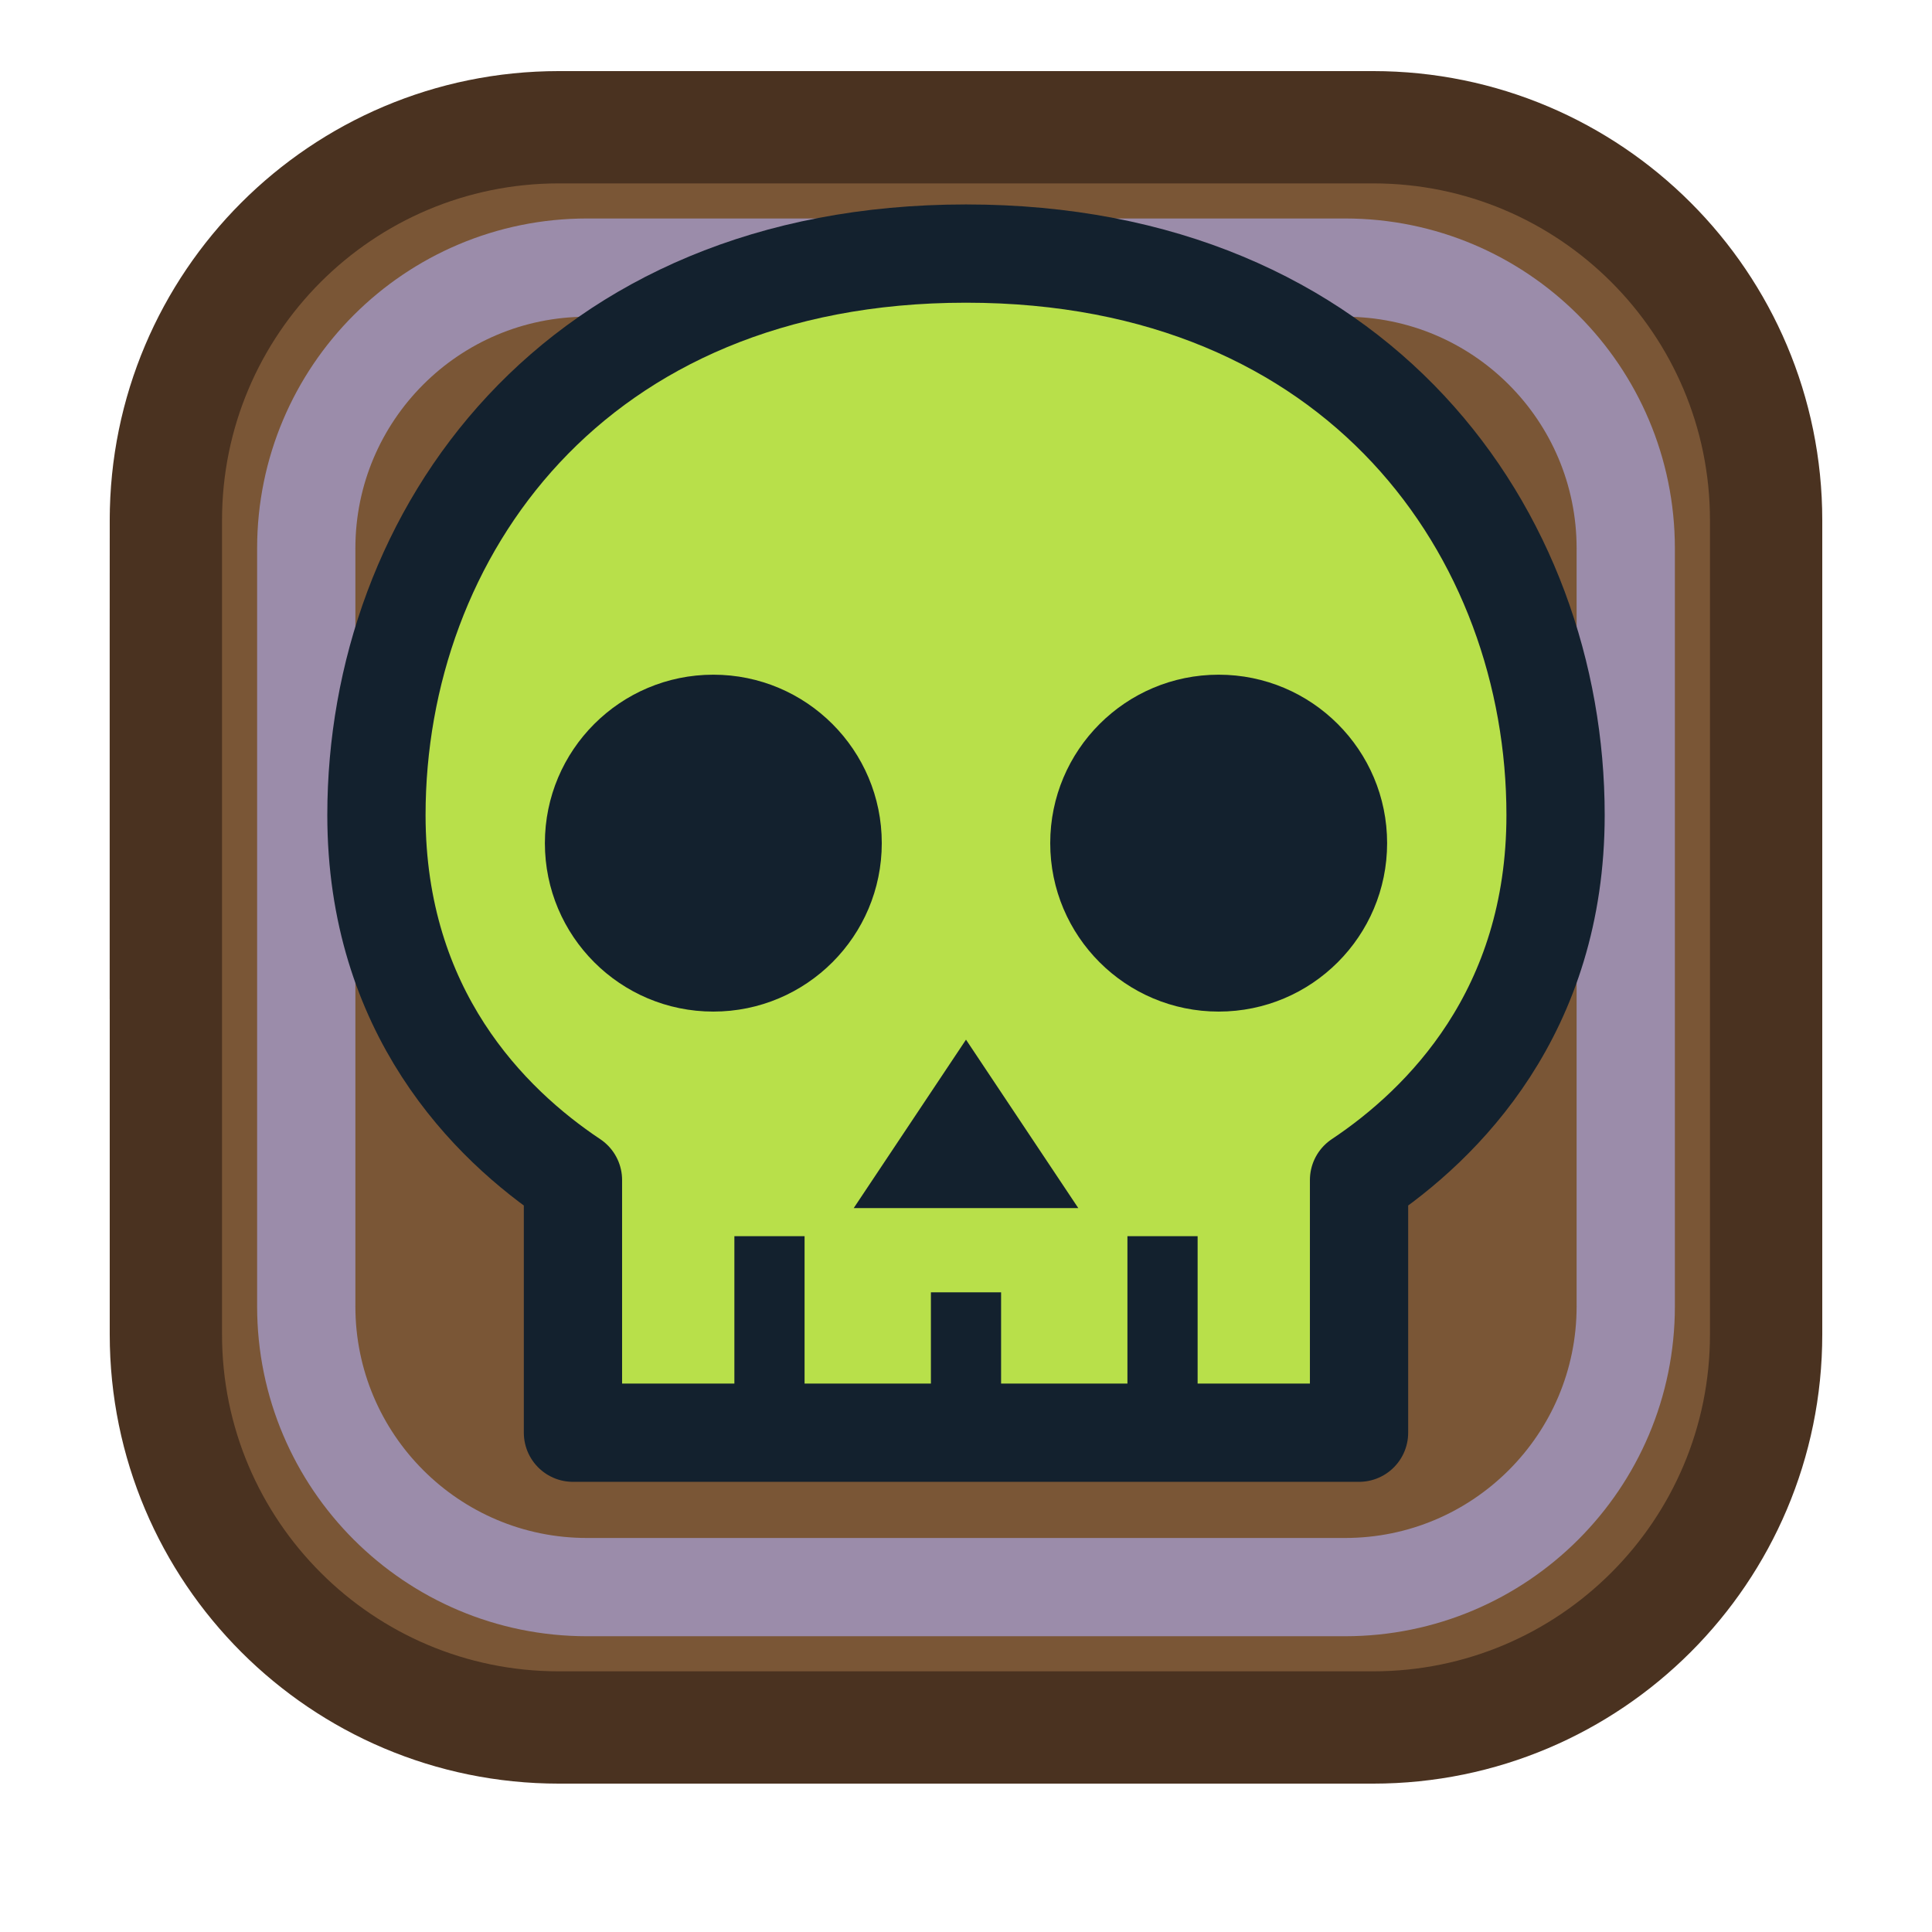
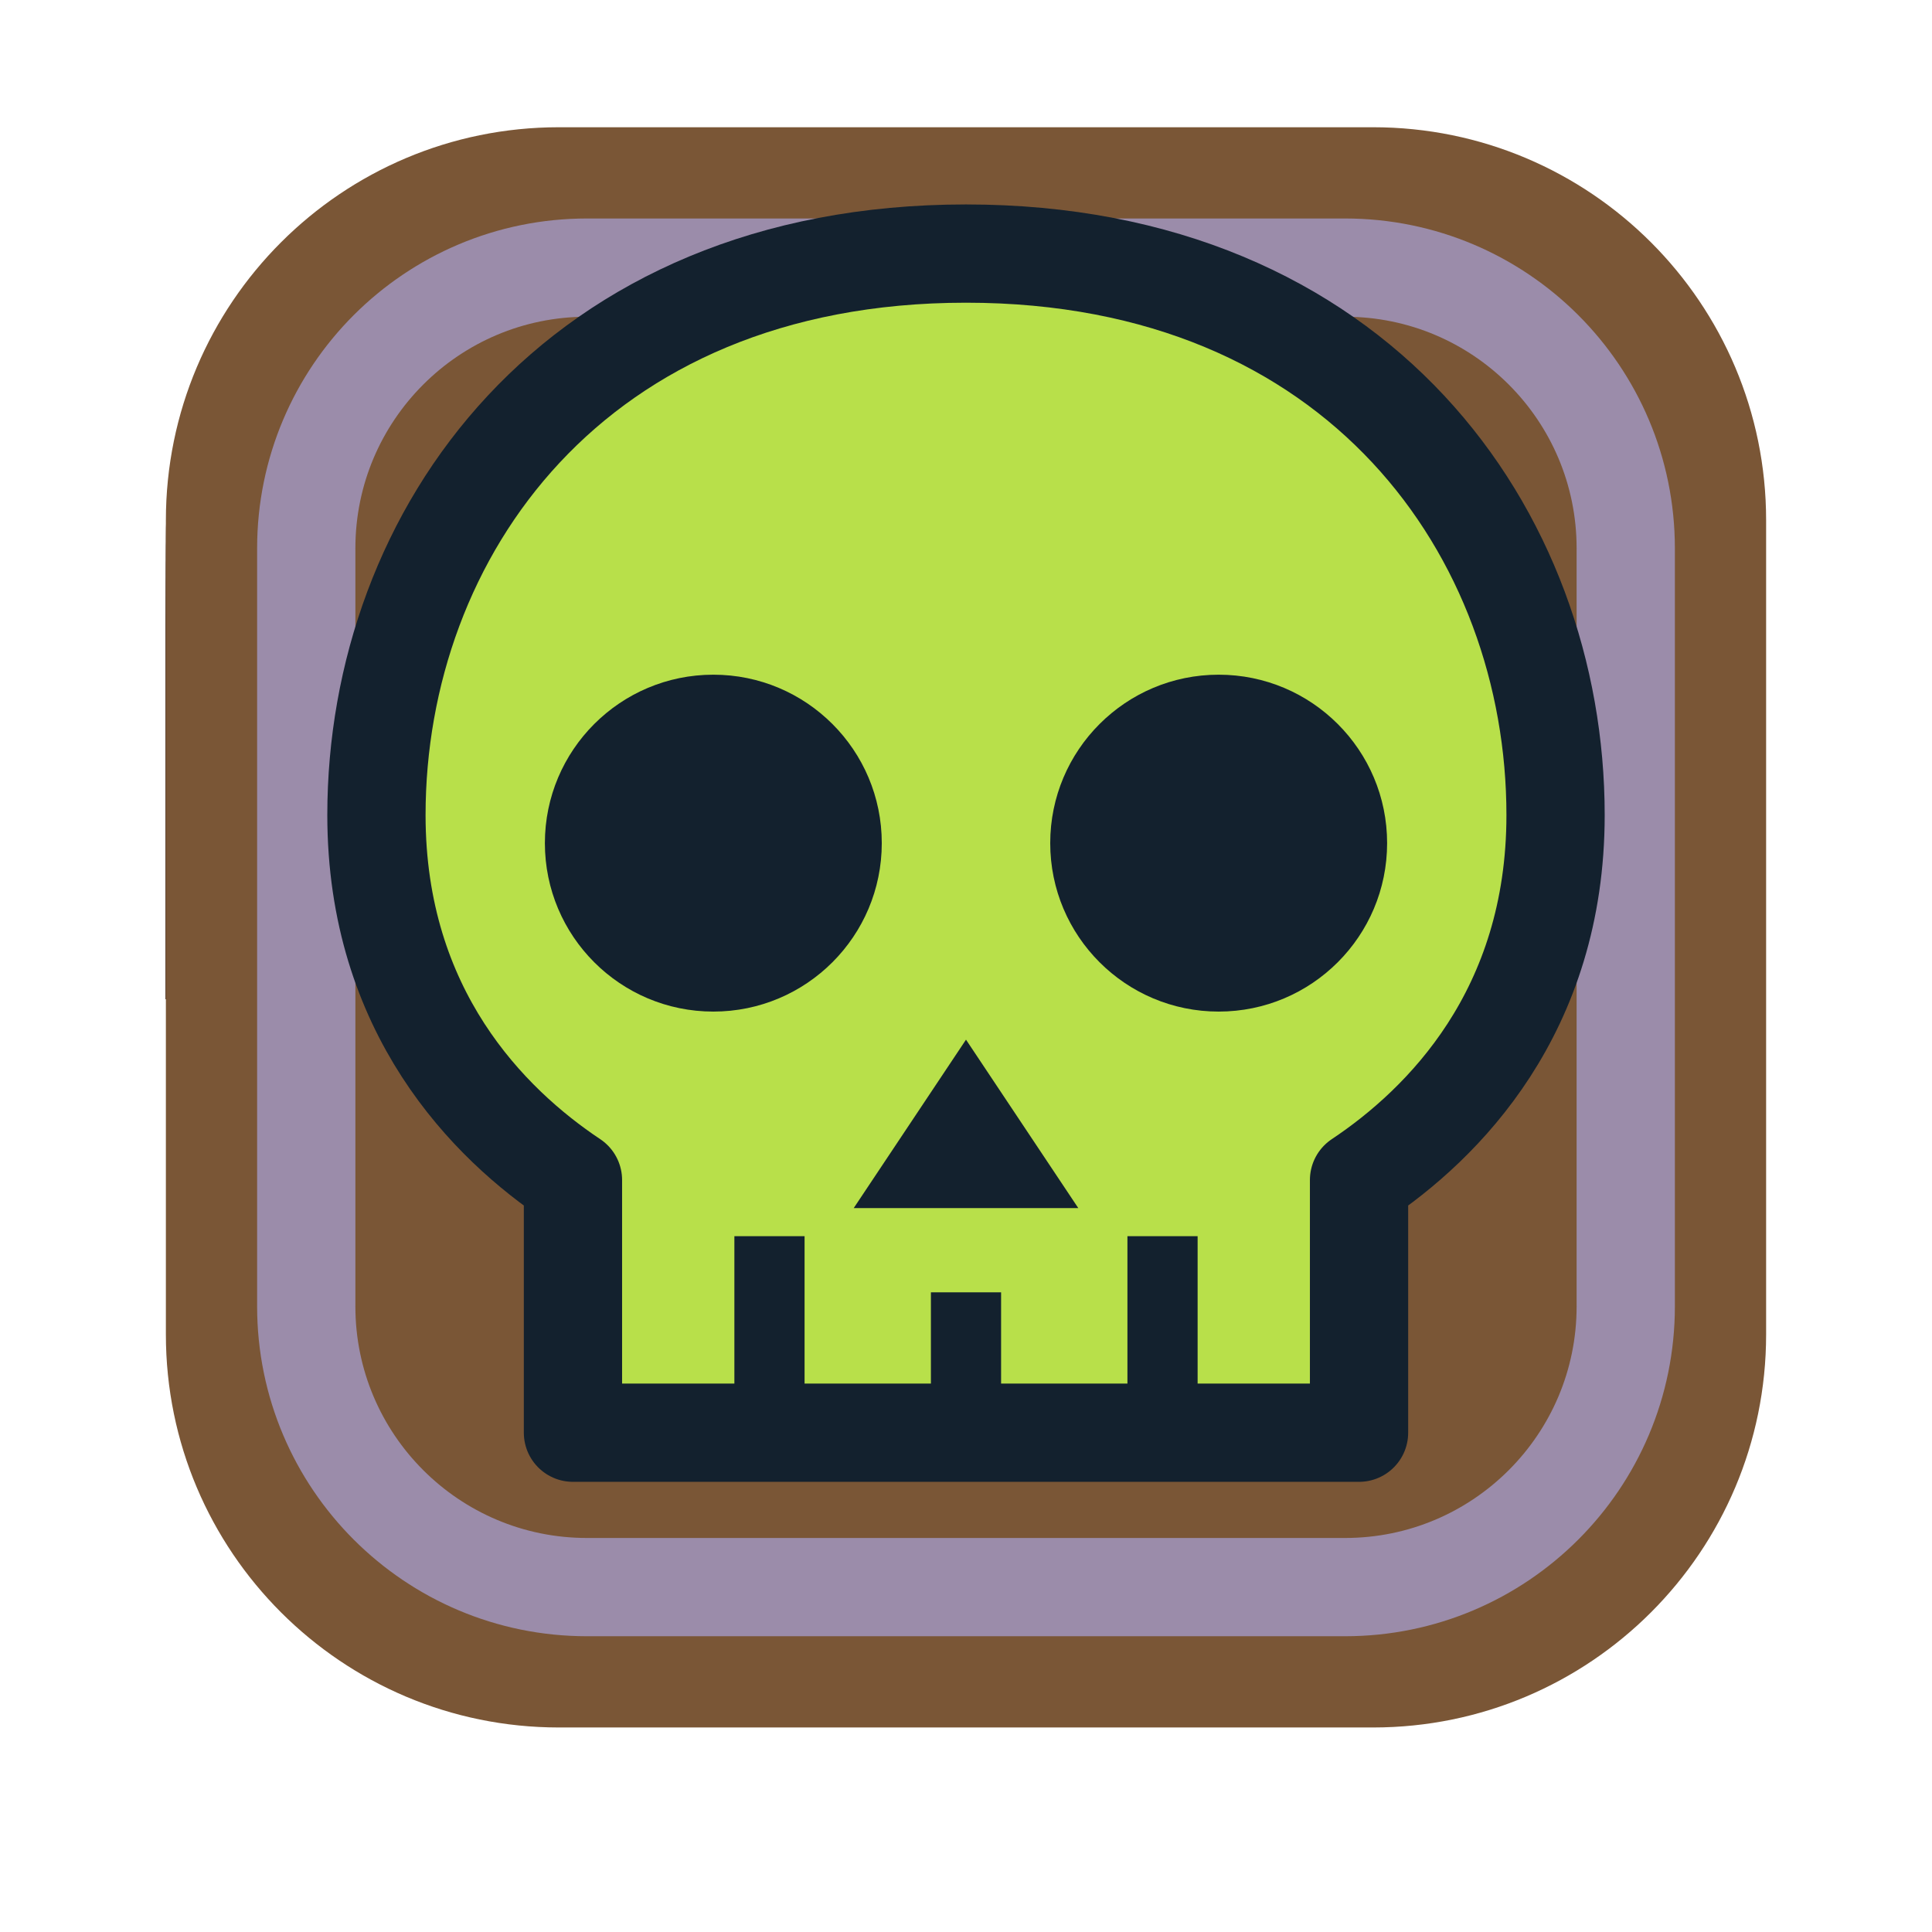
<svg xmlns="http://www.w3.org/2000/svg" viewBox="0 0 128 128" width="128" height="128">
  <defs>
    <filter id="dk" color-interpolation-filters="sRGB">
-       <feColorMatrix type="matrix" values="0.32 0 0 0 0  0 0.30 0 0 0  0 0 0.34 0 0  0 0 0 1 0" />
+       <feColorMatrix type="matrix" values="0.56 0 0 0 0  0 0.53 0 0 0  0 0 0.60 0 0  0 0 0 1 0" />
    </filter>
  </defs>
  <svg x="4.48" y="8.96" width="119.04" height="119.04" viewBox="0 0 64 64" filter="url(#dk)">
-     <rect x="3.5" y="3.5" width="57" height="57" rx="14" fill="#7a5636" stroke="#4a3220" stroke-width="4" />
+     <rect x="3.5" y="3.5" width="57" height="57" rx="14" fill="#7a5636" stroke="none" data-edge="none" />
    <rect x="8.5" y="8.5" width="47" height="47" rx="10" fill="none" stroke="#9b8caa" stroke-width="3.5" />
    <g fill="#b8e04a" stroke="#13212e" stroke-width="3.5" stroke-linejoin="round" stroke-linecap="round">
      <path d="M32 8 C18 8 11 18 11 28 C11 35 15 39 18 41 V50 H46 V41 C49 39 53 35 53 28 C53 18 46 8 32 8Z" />
    </g>
    <circle cx="23" cy="29" r="6" fill="#13212e" />
    <circle cx="41" cy="29" r="6" fill="#13212e" />
    <path d="M32 36 L28 42 H36 Z" fill="#13212e" />
    <path d="M25 50 V43 M32 50 V45 M39 50 V43" stroke="#13212e" stroke-width="2.5" />
  </svg>
  <svg x="4.48" y="7.79" width="119.04" height="119.04" viewBox="0 0 64 64" filter="url(#dk)">
-     <rect x="3.5" y="3.5" width="57" height="57" rx="14" fill="#7a5636" stroke="#4a3220" stroke-width="4" />
+     <rect x="3.5" y="3.5" width="57" height="57" rx="14" fill="#7a5636" stroke="none" data-edge="none" />
    <rect x="8.5" y="8.5" width="47" height="47" rx="10" fill="none" stroke="#9b8caa" stroke-width="3.5" />
    <g fill="#b8e04a" stroke="#13212e" stroke-width="3.5" stroke-linejoin="round" stroke-linecap="round">
      <path d="M32 8 C18 8 11 18 11 28 C11 35 15 39 18 41 V50 H46 V41 C49 39 53 35 53 28 C53 18 46 8 32 8Z" />
    </g>
    <circle cx="23" cy="29" r="6" fill="#13212e" />
    <circle cx="41" cy="29" r="6" fill="#13212e" />
    <path d="M32 36 L28 42 H36 Z" fill="#13212e" />
    <path d="M25 50 V43 M32 50 V45 M39 50 V43" stroke="#13212e" stroke-width="2.5" />
  </svg>
  <svg x="4.48" y="6.61" width="119.04" height="119.04" viewBox="0 0 64 64" filter="url(#dk)">
-     <rect x="3.5" y="3.5" width="57" height="57" rx="14" fill="#7a5636" stroke="#4a3220" stroke-width="4" />
+     <rect x="3.5" y="3.5" width="57" height="57" rx="14" fill="#7a5636" stroke="none" data-edge="none" />
    <rect x="8.5" y="8.5" width="47" height="47" rx="10" fill="none" stroke="#9b8caa" stroke-width="3.5" />
    <g fill="#b8e04a" stroke="#13212e" stroke-width="3.5" stroke-linejoin="round" stroke-linecap="round">
      <path d="M32 8 C18 8 11 18 11 28 C11 35 15 39 18 41 V50 H46 V41 C49 39 53 35 53 28 C53 18 46 8 32 8Z" />
    </g>
    <circle cx="23" cy="29" r="6" fill="#13212e" />
    <circle cx="41" cy="29" r="6" fill="#13212e" />
    <path d="M32 36 L28 42 H36 Z" fill="#13212e" />
    <path d="M25 50 V43 M32 50 V45 M39 50 V43" stroke="#13212e" stroke-width="2.5" />
  </svg>
  <svg x="4.48" y="5.44" width="119.04" height="119.04" viewBox="0 0 64 64" filter="url(#dk)">
-     <rect x="3.5" y="3.5" width="57" height="57" rx="14" fill="#7a5636" stroke="#4a3220" stroke-width="4" />
+     <rect x="3.5" y="3.5" width="57" height="57" rx="14" fill="#7a5636" stroke="none" data-edge="none" />
    <rect x="8.5" y="8.5" width="47" height="47" rx="10" fill="none" stroke="#9b8caa" stroke-width="3.5" />
    <g fill="#b8e04a" stroke="#13212e" stroke-width="3.5" stroke-linejoin="round" stroke-linecap="round">
      <path d="M32 8 C18 8 11 18 11 28 C11 35 15 39 18 41 V50 H46 V41 C49 39 53 35 53 28 C53 18 46 8 32 8Z" />
    </g>
    <circle cx="23" cy="29" r="6" fill="#13212e" />
    <circle cx="41" cy="29" r="6" fill="#13212e" />
    <path d="M32 36 L28 42 H36 Z" fill="#13212e" />
    <path d="M25 50 V43 M32 50 V45 M39 50 V43" stroke="#13212e" stroke-width="2.5" />
  </svg>
  <svg x="4.48" y="4.27" width="119.04" height="119.04" viewBox="0 0 64 64" filter="url(#dk)">
-     <rect x="3.5" y="3.5" width="57" height="57" rx="14" fill="#7a5636" stroke="#4a3220" stroke-width="4" />
+     <rect x="3.5" y="3.5" width="57" height="57" rx="14" fill="#7a5636" stroke="none" data-edge="none" />
    <rect x="8.5" y="8.5" width="47" height="47" rx="10" fill="none" stroke="#9b8caa" stroke-width="3.5" />
    <g fill="#b8e04a" stroke="#13212e" stroke-width="3.5" stroke-linejoin="round" stroke-linecap="round">
      <path d="M32 8 C18 8 11 18 11 28 C11 35 15 39 18 41 V50 H46 V41 C49 39 53 35 53 28 C53 18 46 8 32 8Z" />
    </g>
    <circle cx="23" cy="29" r="6" fill="#13212e" />
    <circle cx="41" cy="29" r="6" fill="#13212e" />
    <path d="M32 36 L28 42 H36 Z" fill="#13212e" />
    <path d="M25 50 V43 M32 50 V45 M39 50 V43" stroke="#13212e" stroke-width="2.5" />
  </svg>
  <svg x="4.48" y="3.09" width="119.04" height="119.04" viewBox="0 0 64 64" filter="url(#dk)">
-     <rect x="3.5" y="3.5" width="57" height="57" rx="14" fill="#7a5636" stroke="#4a3220" stroke-width="4" />
+     <rect x="3.5" y="3.5" width="57" height="57" rx="14" fill="#7a5636" stroke="none" data-edge="none" />
    <rect x="8.5" y="8.5" width="47" height="47" rx="10" fill="none" stroke="#9b8caa" stroke-width="3.5" />
    <g fill="#b8e04a" stroke="#13212e" stroke-width="3.5" stroke-linejoin="round" stroke-linecap="round">
      <path d="M32 8 C18 8 11 18 11 28 C11 35 15 39 18 41 V50 H46 V41 C49 39 53 35 53 28 C53 18 46 8 32 8Z" />
    </g>
    <circle cx="23" cy="29" r="6" fill="#13212e" />
    <circle cx="41" cy="29" r="6" fill="#13212e" />
    <path d="M32 36 L28 42 H36 Z" fill="#13212e" />
    <path d="M25 50 V43 M32 50 V45 M39 50 V43" stroke="#13212e" stroke-width="2.5" />
  </svg>
  <svg x="4.48" y="1.92" width="119.04" height="119.04" viewBox="0 0 64 64">
-     <rect x="3.5" y="3.5" width="57" height="57" rx="14" fill="#7a5636" stroke="#4a3220" stroke-width="4" />
+     <rect x="3.5" y="3.5" width="57" height="57" rx="14" fill="#7a5636" stroke="none" data-edge="none" />
    <rect x="8.5" y="8.5" width="47" height="47" rx="10" fill="none" stroke="#9b8caa" stroke-width="3.5" />
    <g fill="#b8e04a" stroke="#13212e" stroke-width="3.5" stroke-linejoin="round" stroke-linecap="round">
      <path d="M32 8 C18 8 11 18 11 28 C11 35 15 39 18 41 V50 H46 V41 C49 39 53 35 53 28 C53 18 46 8 32 8Z" />
    </g>
    <circle cx="23" cy="29" r="6" fill="#13212e" />
    <circle cx="41" cy="29" r="6" fill="#13212e" />
    <path d="M32 36 L28 42 H36 Z" fill="#13212e" />
    <path d="M25 50 V43 M32 50 V45 M39 50 V43" stroke="#13212e" stroke-width="2.5" />
  </svg>
</svg>
